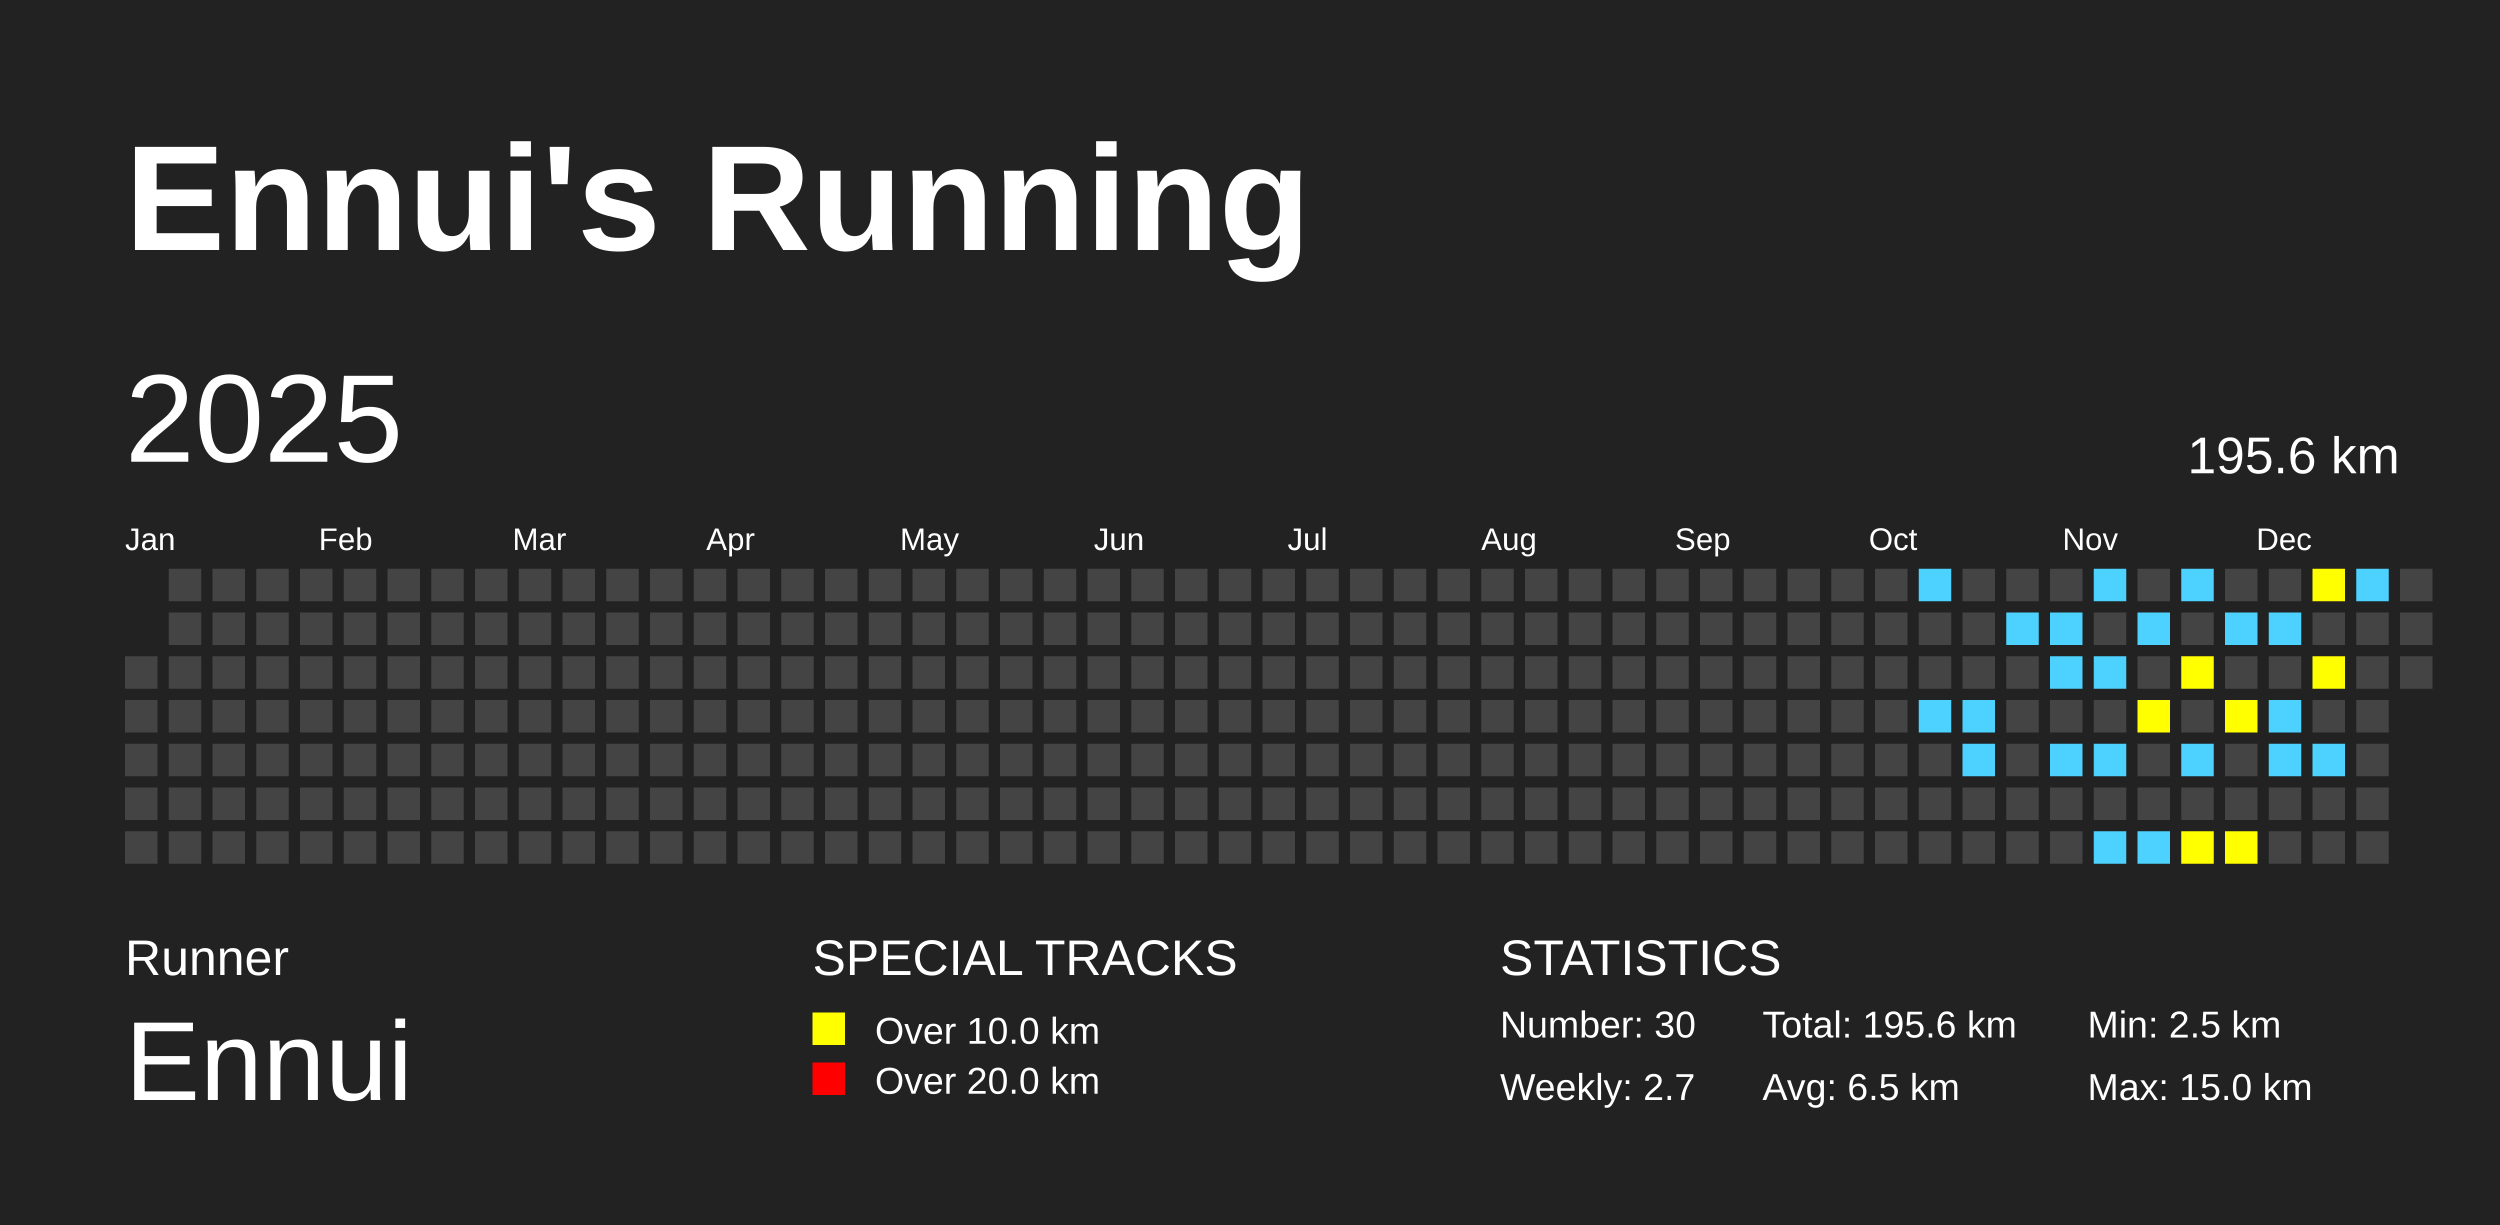
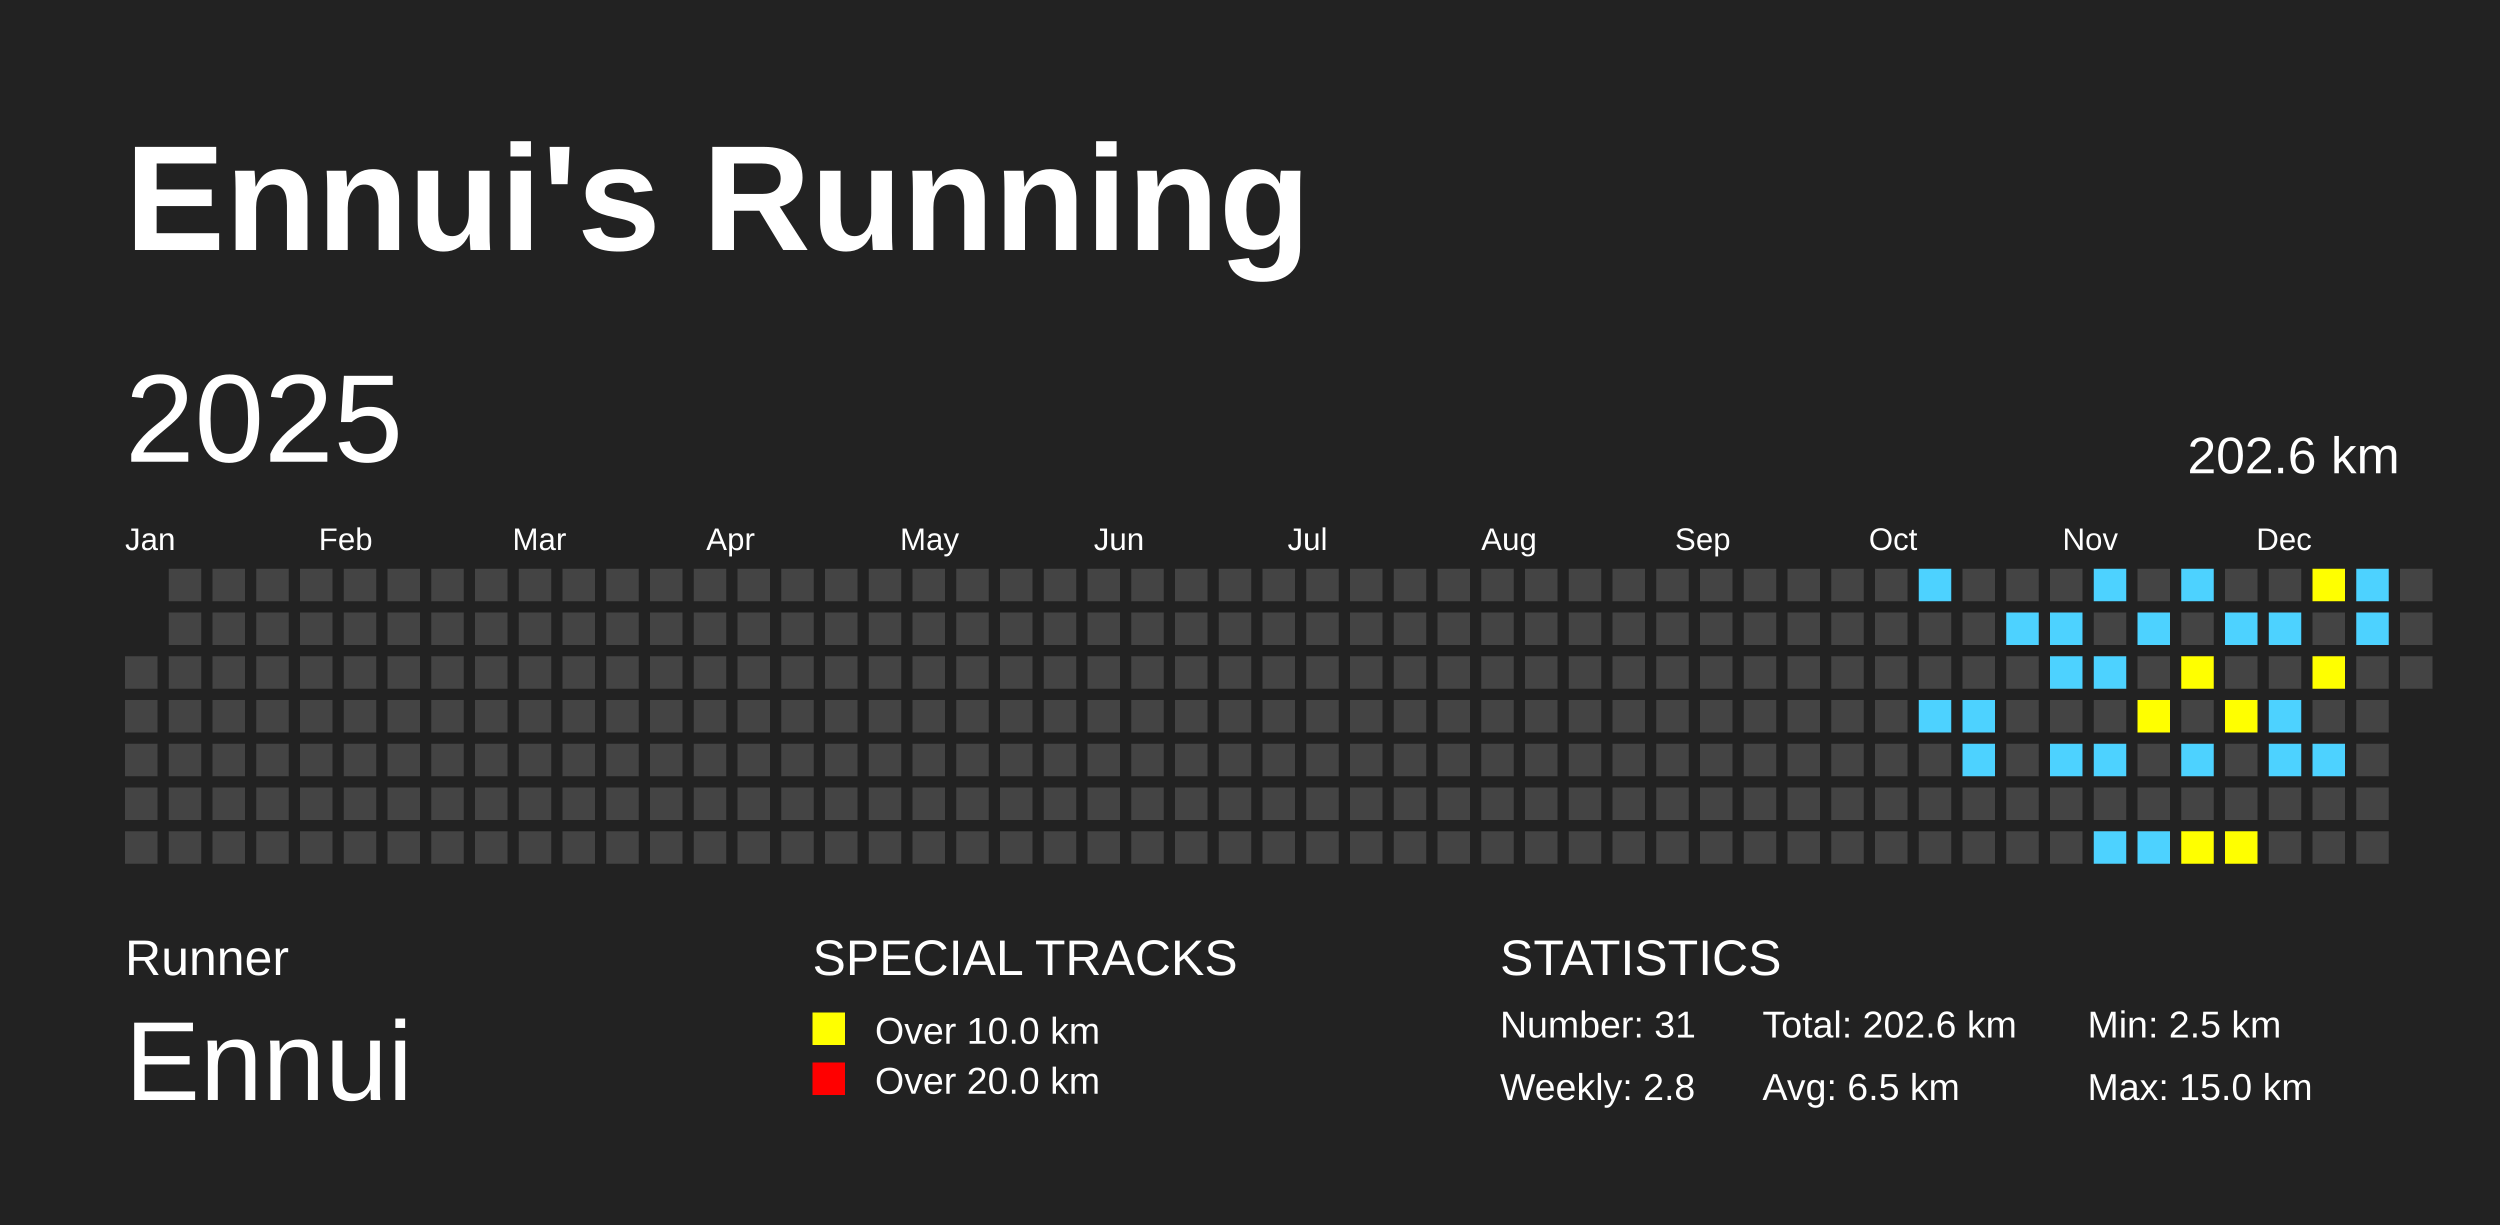
<svg xmlns="http://www.w3.org/2000/svg" baseProfile="full" height="98mm" version="1.1" viewBox="0,0,200,98" width="200mm">
  <defs />
  <rect fill="#222222" height="98" width="200" x="0" y="0" />
  <text fill="#FFFFFF" style="font-size:12px; font-family:Arial; font-weight:bold;" x="10" y="20">Ennui's Running</text>
  <text fill="#FFFFFF" style="font-size:4px; font-family:Arial" x="10" y="78">Runner</text>
  <text fill="#FFFFFF" style="font-size:9px; font-family:Arial" x="10" y="88">Ennui</text>
  <text fill="#FFFFFF" style="font-size:4px; font-family:Arial" x="65" y="78">SPECIAL TRACKS</text>
  <rect fill="yellow" height="2.6" width="2.6" x="65" y="81" />
  <text fill="#FFFFFF" style="font-size:3px; font-family:Arial" x="70" y="83.5">Over 10.0 km</text>
  <rect fill="red" height="2.6" width="2.6" x="65" y="85" />
  <text fill="#FFFFFF" style="font-size:3px; font-family:Arial" x="70" y="87.5">Over 20.0 km</text>
  <text fill="#FFFFFF" style="font-size:4px; font-family:Arial" x="120" y="78">STATISTICS</text>
-   <text fill="#FFFFFF" style="font-size:3px; font-family:Arial" x="120" y="83">Number: 30</text>
-   <text fill="#FFFFFF" style="font-size:3px; font-family:Arial" x="120" y="88">Weekly: 2.7</text>
-   <text fill="#FFFFFF" style="font-size:3px; font-family:Arial" x="141" y="83">Total: 195.6 km</text>
+   <text fill="#FFFFFF" style="font-size:3px; font-family:Arial" x="120" y="83">Number: 31</text>
+   <text fill="#FFFFFF" style="font-size:3px; font-family:Arial" x="120" y="88">Weekly: 2.8</text>
+   <text fill="#FFFFFF" style="font-size:3px; font-family:Arial" x="141" y="83">Total: 202.6 km</text>
  <text fill="#FFFFFF" style="font-size:3px; font-family:Arial" x="141" y="88">Avg: 6.5 km</text>
  <text fill="#FFFFFF" style="font-size:3px; font-family:Arial" x="167" y="83">Min: 2.5 km</text>
  <text fill="#FFFFFF" style="font-size:3px; font-family:Arial" x="167" y="88">Max: 15.0 km</text>
  <text dominant-baseline="hanging" fill="#FFFFFF" style="font-size:10.0px; font-family:Arial;" x="10" y="30">2025</text>
-   <text dominant-baseline="hanging" fill="#FFFFFF" style="font-size:4.125px; font-family:Arial;" x="175" y="35">195.6 km</text>
+   <text dominant-baseline="hanging" fill="#FFFFFF" style="font-size:4.125px; font-family:Arial;" x="175" y="35">202.6 km</text>
  <text fill="#FFFFFF" style="font-size:2.5px; font-family:Arial" x="10.0" y="44">Jan</text>
  <text fill="#FFFFFF" style="font-size:2.5px; font-family:Arial" x="25.5" y="44">Feb</text>
  <text fill="#FFFFFF" style="font-size:2.5px; font-family:Arial" x="41.0" y="44">Mar</text>
  <text fill="#FFFFFF" style="font-size:2.5px; font-family:Arial" x="56.5" y="44">Apr</text>
  <text fill="#FFFFFF" style="font-size:2.5px; font-family:Arial" x="72.0" y="44">May</text>
  <text fill="#FFFFFF" style="font-size:2.5px; font-family:Arial" x="87.5" y="44">Jun</text>
  <text fill="#FFFFFF" style="font-size:2.5px; font-family:Arial" x="103.0" y="44">Jul</text>
  <text fill="#FFFFFF" style="font-size:2.5px; font-family:Arial" x="118.5" y="44">Aug</text>
  <text fill="#FFFFFF" style="font-size:2.5px; font-family:Arial" x="134.0" y="44">Sep</text>
  <text fill="#FFFFFF" style="font-size:2.5px; font-family:Arial" x="149.5" y="44">Oct</text>
  <text fill="#FFFFFF" style="font-size:2.5px; font-family:Arial" x="165.0" y="44">Nov</text>
  <text fill="#FFFFFF" style="font-size:2.5px; font-family:Arial" x="180.5" y="44">Dec</text>
  <rect fill="#444444" height="2.6" width="2.6" x="10.0" y="52.5" />
  <rect fill="#444444" height="2.6" width="2.6" x="10.0" y="56.0" />
  <rect fill="#444444" height="2.6" width="2.6" x="10.0" y="59.5" />
  <rect fill="#444444" height="2.6" width="2.6" x="10.0" y="63.0" />
  <rect fill="#444444" height="2.6" width="2.6" x="10.0" y="66.5" />
  <rect fill="#444444" height="2.6" width="2.6" x="13.5" y="45.5" />
  <rect fill="#444444" height="2.6" width="2.6" x="13.5" y="49.0" />
  <rect fill="#444444" height="2.6" width="2.6" x="13.5" y="52.5" />
  <rect fill="#444444" height="2.6" width="2.6" x="13.5" y="56.0" />
  <rect fill="#444444" height="2.6" width="2.6" x="13.5" y="59.5" />
  <rect fill="#444444" height="2.6" width="2.6" x="13.5" y="63.0" />
  <rect fill="#444444" height="2.6" width="2.6" x="13.5" y="66.5" />
  <rect fill="#444444" height="2.6" width="2.6" x="17.0" y="45.5" />
  <rect fill="#444444" height="2.6" width="2.6" x="17.0" y="49.0" />
  <rect fill="#444444" height="2.6" width="2.6" x="17.0" y="52.5" />
  <rect fill="#444444" height="2.6" width="2.6" x="17.0" y="56.0" />
  <rect fill="#444444" height="2.6" width="2.6" x="17.0" y="59.5" />
  <rect fill="#444444" height="2.6" width="2.6" x="17.0" y="63.0" />
  <rect fill="#444444" height="2.6" width="2.6" x="17.0" y="66.5" />
  <rect fill="#444444" height="2.6" width="2.6" x="20.5" y="45.5" />
  <rect fill="#444444" height="2.6" width="2.6" x="20.5" y="49.0" />
  <rect fill="#444444" height="2.6" width="2.6" x="20.5" y="52.5" />
  <rect fill="#444444" height="2.6" width="2.6" x="20.5" y="56.0" />
  <rect fill="#444444" height="2.6" width="2.6" x="20.5" y="59.5" />
  <rect fill="#444444" height="2.6" width="2.6" x="20.5" y="63.0" />
  <rect fill="#444444" height="2.6" width="2.6" x="20.5" y="66.5" />
  <rect fill="#444444" height="2.6" width="2.6" x="24.0" y="45.5" />
  <rect fill="#444444" height="2.6" width="2.6" x="24.0" y="49.0" />
  <rect fill="#444444" height="2.6" width="2.6" x="24.0" y="52.5" />
  <rect fill="#444444" height="2.6" width="2.6" x="24.0" y="56.0" />
  <rect fill="#444444" height="2.6" width="2.6" x="24.0" y="59.5" />
  <rect fill="#444444" height="2.6" width="2.6" x="24.0" y="63.0" />
  <rect fill="#444444" height="2.6" width="2.6" x="24.0" y="66.5" />
  <rect fill="#444444" height="2.6" width="2.6" x="27.5" y="45.5" />
  <rect fill="#444444" height="2.6" width="2.6" x="27.5" y="49.0" />
  <rect fill="#444444" height="2.6" width="2.6" x="27.5" y="52.5" />
  <rect fill="#444444" height="2.6" width="2.6" x="27.5" y="56.0" />
  <rect fill="#444444" height="2.6" width="2.6" x="27.5" y="59.5" />
  <rect fill="#444444" height="2.6" width="2.6" x="27.5" y="63.0" />
  <rect fill="#444444" height="2.6" width="2.6" x="27.5" y="66.5" />
  <rect fill="#444444" height="2.6" width="2.6" x="31.0" y="45.5" />
  <rect fill="#444444" height="2.6" width="2.6" x="31.0" y="49.0" />
  <rect fill="#444444" height="2.6" width="2.6" x="31.0" y="52.5" />
  <rect fill="#444444" height="2.6" width="2.6" x="31.0" y="56.0" />
  <rect fill="#444444" height="2.6" width="2.6" x="31.0" y="59.5" />
  <rect fill="#444444" height="2.6" width="2.6" x="31.0" y="63.0" />
  <rect fill="#444444" height="2.6" width="2.6" x="31.0" y="66.5" />
  <rect fill="#444444" height="2.6" width="2.6" x="34.5" y="45.5" />
  <rect fill="#444444" height="2.6" width="2.6" x="34.5" y="49.0" />
  <rect fill="#444444" height="2.6" width="2.6" x="34.5" y="52.5" />
  <rect fill="#444444" height="2.6" width="2.6" x="34.5" y="56.0" />
  <rect fill="#444444" height="2.6" width="2.6" x="34.5" y="59.5" />
  <rect fill="#444444" height="2.6" width="2.6" x="34.5" y="63.0" />
  <rect fill="#444444" height="2.6" width="2.6" x="34.5" y="66.5" />
  <rect fill="#444444" height="2.6" width="2.6" x="38.0" y="45.5" />
  <rect fill="#444444" height="2.6" width="2.6" x="38.0" y="49.0" />
  <rect fill="#444444" height="2.6" width="2.6" x="38.0" y="52.5" />
  <rect fill="#444444" height="2.6" width="2.6" x="38.0" y="56.0" />
  <rect fill="#444444" height="2.6" width="2.6" x="38.0" y="59.5" />
  <rect fill="#444444" height="2.6" width="2.6" x="38.0" y="63.0" />
  <rect fill="#444444" height="2.6" width="2.6" x="38.0" y="66.5" />
  <rect fill="#444444" height="2.6" width="2.6" x="41.5" y="45.5" />
  <rect fill="#444444" height="2.6" width="2.6" x="41.5" y="49.0" />
  <rect fill="#444444" height="2.6" width="2.6" x="41.5" y="52.5" />
  <rect fill="#444444" height="2.6" width="2.6" x="41.5" y="56.0" />
  <rect fill="#444444" height="2.6" width="2.6" x="41.5" y="59.5" />
  <rect fill="#444444" height="2.6" width="2.6" x="41.5" y="63.0" />
  <rect fill="#444444" height="2.6" width="2.6" x="41.5" y="66.5" />
  <rect fill="#444444" height="2.6" width="2.6" x="45.0" y="45.5" />
  <rect fill="#444444" height="2.6" width="2.6" x="45.0" y="49.0" />
  <rect fill="#444444" height="2.6" width="2.6" x="45.0" y="52.5" />
  <rect fill="#444444" height="2.6" width="2.6" x="45.0" y="56.0" />
  <rect fill="#444444" height="2.6" width="2.6" x="45.0" y="59.5" />
  <rect fill="#444444" height="2.6" width="2.6" x="45.0" y="63.0" />
  <rect fill="#444444" height="2.6" width="2.6" x="45.0" y="66.5" />
  <rect fill="#444444" height="2.6" width="2.6" x="48.5" y="45.5" />
  <rect fill="#444444" height="2.6" width="2.6" x="48.5" y="49.0" />
  <rect fill="#444444" height="2.6" width="2.6" x="48.5" y="52.5" />
  <rect fill="#444444" height="2.6" width="2.6" x="48.5" y="56.0" />
  <rect fill="#444444" height="2.6" width="2.6" x="48.5" y="59.5" />
  <rect fill="#444444" height="2.6" width="2.6" x="48.5" y="63.0" />
  <rect fill="#444444" height="2.6" width="2.6" x="48.5" y="66.5" />
  <rect fill="#444444" height="2.6" width="2.6" x="52.0" y="45.5" />
  <rect fill="#444444" height="2.6" width="2.6" x="52.0" y="49.0" />
  <rect fill="#444444" height="2.6" width="2.6" x="52.0" y="52.5" />
  <rect fill="#444444" height="2.6" width="2.6" x="52.0" y="56.0" />
  <rect fill="#444444" height="2.6" width="2.6" x="52.0" y="59.5" />
  <rect fill="#444444" height="2.6" width="2.6" x="52.0" y="63.0" />
  <rect fill="#444444" height="2.6" width="2.6" x="52.0" y="66.5" />
  <rect fill="#444444" height="2.6" width="2.6" x="55.5" y="45.5" />
  <rect fill="#444444" height="2.6" width="2.6" x="55.5" y="49.0" />
  <rect fill="#444444" height="2.6" width="2.6" x="55.5" y="52.5" />
  <rect fill="#444444" height="2.6" width="2.6" x="55.5" y="56.0" />
  <rect fill="#444444" height="2.6" width="2.6" x="55.5" y="59.5" />
  <rect fill="#444444" height="2.6" width="2.6" x="55.5" y="63.0" />
  <rect fill="#444444" height="2.6" width="2.6" x="55.5" y="66.5" />
  <rect fill="#444444" height="2.6" width="2.6" x="59.0" y="45.5" />
  <rect fill="#444444" height="2.6" width="2.6" x="59.0" y="49.0" />
  <rect fill="#444444" height="2.6" width="2.6" x="59.0" y="52.5" />
  <rect fill="#444444" height="2.6" width="2.6" x="59.0" y="56.0" />
  <rect fill="#444444" height="2.6" width="2.6" x="59.0" y="59.5" />
  <rect fill="#444444" height="2.6" width="2.6" x="59.0" y="63.0" />
  <rect fill="#444444" height="2.6" width="2.6" x="59.0" y="66.5" />
  <rect fill="#444444" height="2.6" width="2.6" x="62.5" y="45.5" />
  <rect fill="#444444" height="2.6" width="2.6" x="62.5" y="49.0" />
  <rect fill="#444444" height="2.6" width="2.6" x="62.5" y="52.5" />
  <rect fill="#444444" height="2.6" width="2.6" x="62.5" y="56.0" />
  <rect fill="#444444" height="2.6" width="2.6" x="62.5" y="59.5" />
  <rect fill="#444444" height="2.6" width="2.6" x="62.5" y="63.0" />
  <rect fill="#444444" height="2.6" width="2.6" x="62.5" y="66.5" />
  <rect fill="#444444" height="2.6" width="2.6" x="66.0" y="45.5" />
  <rect fill="#444444" height="2.6" width="2.6" x="66.0" y="49.0" />
  <rect fill="#444444" height="2.6" width="2.6" x="66.0" y="52.5" />
  <rect fill="#444444" height="2.6" width="2.6" x="66.0" y="56.0" />
  <rect fill="#444444" height="2.6" width="2.6" x="66.0" y="59.5" />
  <rect fill="#444444" height="2.6" width="2.6" x="66.0" y="63.0" />
  <rect fill="#444444" height="2.6" width="2.6" x="66.0" y="66.5" />
  <rect fill="#444444" height="2.6" width="2.6" x="69.5" y="45.5" />
  <rect fill="#444444" height="2.6" width="2.6" x="69.5" y="49.0" />
  <rect fill="#444444" height="2.6" width="2.6" x="69.5" y="52.5" />
  <rect fill="#444444" height="2.6" width="2.6" x="69.5" y="56.0" />
  <rect fill="#444444" height="2.6" width="2.6" x="69.5" y="59.5" />
  <rect fill="#444444" height="2.6" width="2.6" x="69.5" y="63.0" />
  <rect fill="#444444" height="2.6" width="2.6" x="69.5" y="66.5" />
  <rect fill="#444444" height="2.6" width="2.6" x="73.0" y="45.5" />
  <rect fill="#444444" height="2.6" width="2.6" x="73.0" y="49.0" />
  <rect fill="#444444" height="2.6" width="2.6" x="73.0" y="52.5" />
  <rect fill="#444444" height="2.6" width="2.6" x="73.0" y="56.0" />
  <rect fill="#444444" height="2.6" width="2.6" x="73.0" y="59.5" />
  <rect fill="#444444" height="2.6" width="2.6" x="73.0" y="63.0" />
  <rect fill="#444444" height="2.6" width="2.6" x="73.0" y="66.5" />
  <rect fill="#444444" height="2.6" width="2.6" x="76.5" y="45.5" />
  <rect fill="#444444" height="2.6" width="2.6" x="76.5" y="49.0" />
  <rect fill="#444444" height="2.6" width="2.6" x="76.5" y="52.5" />
  <rect fill="#444444" height="2.6" width="2.6" x="76.5" y="56.0" />
  <rect fill="#444444" height="2.6" width="2.6" x="76.5" y="59.5" />
  <rect fill="#444444" height="2.6" width="2.6" x="76.5" y="63.0" />
  <rect fill="#444444" height="2.6" width="2.6" x="76.5" y="66.5" />
  <rect fill="#444444" height="2.6" width="2.6" x="80.0" y="45.5" />
  <rect fill="#444444" height="2.6" width="2.6" x="80.0" y="49.0" />
  <rect fill="#444444" height="2.6" width="2.6" x="80.0" y="52.5" />
  <rect fill="#444444" height="2.6" width="2.6" x="80.0" y="56.0" />
  <rect fill="#444444" height="2.6" width="2.6" x="80.0" y="59.5" />
  <rect fill="#444444" height="2.6" width="2.6" x="80.0" y="63.0" />
  <rect fill="#444444" height="2.6" width="2.6" x="80.0" y="66.5" />
  <rect fill="#444444" height="2.6" width="2.6" x="83.5" y="45.5" />
  <rect fill="#444444" height="2.6" width="2.6" x="83.5" y="49.0" />
  <rect fill="#444444" height="2.6" width="2.6" x="83.5" y="52.5" />
  <rect fill="#444444" height="2.6" width="2.6" x="83.5" y="56.0" />
  <rect fill="#444444" height="2.6" width="2.6" x="83.5" y="59.5" />
  <rect fill="#444444" height="2.6" width="2.6" x="83.5" y="63.0" />
  <rect fill="#444444" height="2.6" width="2.6" x="83.5" y="66.5" />
  <rect fill="#444444" height="2.6" width="2.6" x="87.0" y="45.5" />
  <rect fill="#444444" height="2.6" width="2.6" x="87.0" y="49.0" />
  <rect fill="#444444" height="2.6" width="2.6" x="87.0" y="52.5" />
  <rect fill="#444444" height="2.6" width="2.6" x="87.0" y="56.0" />
  <rect fill="#444444" height="2.6" width="2.6" x="87.0" y="59.5" />
  <rect fill="#444444" height="2.6" width="2.6" x="87.0" y="63.0" />
  <rect fill="#444444" height="2.6" width="2.6" x="87.0" y="66.5" />
  <rect fill="#444444" height="2.6" width="2.6" x="90.5" y="45.5" />
  <rect fill="#444444" height="2.6" width="2.6" x="90.5" y="49.0" />
  <rect fill="#444444" height="2.6" width="2.6" x="90.5" y="52.5" />
  <rect fill="#444444" height="2.6" width="2.6" x="90.5" y="56.0" />
  <rect fill="#444444" height="2.6" width="2.6" x="90.5" y="59.5" />
  <rect fill="#444444" height="2.6" width="2.6" x="90.5" y="63.0" />
  <rect fill="#444444" height="2.6" width="2.6" x="90.5" y="66.5" />
  <rect fill="#444444" height="2.6" width="2.6" x="94.0" y="45.5" />
  <rect fill="#444444" height="2.6" width="2.6" x="94.0" y="49.0" />
  <rect fill="#444444" height="2.6" width="2.6" x="94.0" y="52.5" />
  <rect fill="#444444" height="2.6" width="2.6" x="94.0" y="56.0" />
  <rect fill="#444444" height="2.6" width="2.6" x="94.0" y="59.5" />
  <rect fill="#444444" height="2.6" width="2.6" x="94.0" y="63.0" />
  <rect fill="#444444" height="2.6" width="2.6" x="94.0" y="66.5" />
  <rect fill="#444444" height="2.6" width="2.6" x="97.5" y="45.5" />
  <rect fill="#444444" height="2.6" width="2.6" x="97.5" y="49.0" />
  <rect fill="#444444" height="2.6" width="2.6" x="97.5" y="52.5" />
  <rect fill="#444444" height="2.6" width="2.6" x="97.5" y="56.0" />
  <rect fill="#444444" height="2.6" width="2.6" x="97.5" y="59.5" />
  <rect fill="#444444" height="2.6" width="2.6" x="97.5" y="63.0" />
  <rect fill="#444444" height="2.6" width="2.6" x="97.5" y="66.5" />
  <rect fill="#444444" height="2.6" width="2.6" x="101.0" y="45.5" />
  <rect fill="#444444" height="2.6" width="2.6" x="101.0" y="49.0" />
  <rect fill="#444444" height="2.6" width="2.6" x="101.0" y="52.5" />
  <rect fill="#444444" height="2.6" width="2.6" x="101.0" y="56.0" />
  <rect fill="#444444" height="2.6" width="2.6" x="101.0" y="59.5" />
  <rect fill="#444444" height="2.6" width="2.6" x="101.0" y="63.0" />
  <rect fill="#444444" height="2.6" width="2.6" x="101.0" y="66.5" />
  <rect fill="#444444" height="2.6" width="2.6" x="104.5" y="45.5" />
  <rect fill="#444444" height="2.6" width="2.6" x="104.5" y="49.0" />
  <rect fill="#444444" height="2.6" width="2.6" x="104.5" y="52.5" />
  <rect fill="#444444" height="2.6" width="2.6" x="104.5" y="56.0" />
  <rect fill="#444444" height="2.6" width="2.6" x="104.5" y="59.5" />
  <rect fill="#444444" height="2.6" width="2.6" x="104.5" y="63.0" />
  <rect fill="#444444" height="2.6" width="2.6" x="104.5" y="66.5" />
  <rect fill="#444444" height="2.6" width="2.6" x="108.0" y="45.5" />
  <rect fill="#444444" height="2.6" width="2.6" x="108.0" y="49.0" />
  <rect fill="#444444" height="2.6" width="2.6" x="108.0" y="52.5" />
  <rect fill="#444444" height="2.6" width="2.6" x="108.0" y="56.0" />
  <rect fill="#444444" height="2.6" width="2.6" x="108.0" y="59.5" />
  <rect fill="#444444" height="2.6" width="2.6" x="108.0" y="63.0" />
  <rect fill="#444444" height="2.6" width="2.6" x="108.0" y="66.5" />
  <rect fill="#444444" height="2.6" width="2.6" x="111.5" y="45.5" />
  <rect fill="#444444" height="2.6" width="2.6" x="111.5" y="49.0" />
  <rect fill="#444444" height="2.6" width="2.6" x="111.5" y="52.5" />
  <rect fill="#444444" height="2.6" width="2.6" x="111.5" y="56.0" />
  <rect fill="#444444" height="2.6" width="2.6" x="111.5" y="59.5" />
  <rect fill="#444444" height="2.6" width="2.6" x="111.5" y="63.0" />
  <rect fill="#444444" height="2.6" width="2.6" x="111.5" y="66.5" />
  <rect fill="#444444" height="2.6" width="2.6" x="115.0" y="45.5" />
  <rect fill="#444444" height="2.6" width="2.6" x="115.0" y="49.0" />
  <rect fill="#444444" height="2.6" width="2.6" x="115.0" y="52.5" />
  <rect fill="#444444" height="2.6" width="2.6" x="115.0" y="56.0" />
  <rect fill="#444444" height="2.6" width="2.6" x="115.0" y="59.5" />
  <rect fill="#444444" height="2.6" width="2.6" x="115.0" y="63.0" />
  <rect fill="#444444" height="2.6" width="2.6" x="115.0" y="66.5" />
  <rect fill="#444444" height="2.6" width="2.6" x="118.5" y="45.5" />
  <rect fill="#444444" height="2.6" width="2.6" x="118.5" y="49.0" />
  <rect fill="#444444" height="2.6" width="2.6" x="118.5" y="52.5" />
  <rect fill="#444444" height="2.6" width="2.6" x="118.5" y="56.0" />
  <rect fill="#444444" height="2.6" width="2.6" x="118.5" y="59.5" />
  <rect fill="#444444" height="2.6" width="2.6" x="118.5" y="63.0" />
  <rect fill="#444444" height="2.6" width="2.6" x="118.5" y="66.5" />
  <rect fill="#444444" height="2.6" width="2.6" x="122.0" y="45.5" />
  <rect fill="#444444" height="2.6" width="2.6" x="122.0" y="49.0" />
  <rect fill="#444444" height="2.6" width="2.6" x="122.0" y="52.5" />
  <rect fill="#444444" height="2.6" width="2.6" x="122.0" y="56.0" />
  <rect fill="#444444" height="2.6" width="2.6" x="122.0" y="59.5" />
  <rect fill="#444444" height="2.6" width="2.6" x="122.0" y="63.0" />
  <rect fill="#444444" height="2.6" width="2.6" x="122.0" y="66.5" />
  <rect fill="#444444" height="2.6" width="2.6" x="125.5" y="45.5" />
  <rect fill="#444444" height="2.6" width="2.6" x="125.5" y="49.0" />
  <rect fill="#444444" height="2.6" width="2.6" x="125.5" y="52.5" />
  <rect fill="#444444" height="2.6" width="2.6" x="125.5" y="56.0" />
  <rect fill="#444444" height="2.6" width="2.6" x="125.5" y="59.5" />
  <rect fill="#444444" height="2.6" width="2.6" x="125.5" y="63.0" />
  <rect fill="#444444" height="2.6" width="2.6" x="125.5" y="66.5" />
  <rect fill="#444444" height="2.6" width="2.6" x="129.0" y="45.5" />
  <rect fill="#444444" height="2.6" width="2.6" x="129.0" y="49.0" />
  <rect fill="#444444" height="2.6" width="2.6" x="129.0" y="52.5" />
  <rect fill="#444444" height="2.6" width="2.6" x="129.0" y="56.0" />
  <rect fill="#444444" height="2.6" width="2.6" x="129.0" y="59.5" />
  <rect fill="#444444" height="2.6" width="2.6" x="129.0" y="63.0" />
  <rect fill="#444444" height="2.6" width="2.6" x="129.0" y="66.5" />
  <rect fill="#444444" height="2.6" width="2.6" x="132.5" y="45.5" />
  <rect fill="#444444" height="2.6" width="2.6" x="132.5" y="49.0" />
  <rect fill="#444444" height="2.6" width="2.6" x="132.5" y="52.5" />
  <rect fill="#444444" height="2.6" width="2.6" x="132.5" y="56.0" />
  <rect fill="#444444" height="2.6" width="2.6" x="132.5" y="59.5" />
  <rect fill="#444444" height="2.6" width="2.6" x="132.5" y="63.0" />
  <rect fill="#444444" height="2.6" width="2.6" x="132.5" y="66.5" />
  <rect fill="#444444" height="2.6" width="2.6" x="136.0" y="45.5" />
  <rect fill="#444444" height="2.6" width="2.6" x="136.0" y="49.0" />
  <rect fill="#444444" height="2.6" width="2.6" x="136.0" y="52.5" />
  <rect fill="#444444" height="2.6" width="2.6" x="136.0" y="56.0" />
  <rect fill="#444444" height="2.6" width="2.6" x="136.0" y="59.5" />
  <rect fill="#444444" height="2.6" width="2.6" x="136.0" y="63.0" />
  <rect fill="#444444" height="2.6" width="2.6" x="136.0" y="66.5" />
  <rect fill="#444444" height="2.6" width="2.6" x="139.5" y="45.5" />
  <rect fill="#444444" height="2.6" width="2.6" x="139.5" y="49.0" />
  <rect fill="#444444" height="2.6" width="2.6" x="139.5" y="52.5" />
  <rect fill="#444444" height="2.6" width="2.6" x="139.5" y="56.0" />
  <rect fill="#444444" height="2.6" width="2.6" x="139.5" y="59.5" />
  <rect fill="#444444" height="2.6" width="2.6" x="139.5" y="63.0" />
  <rect fill="#444444" height="2.6" width="2.6" x="139.5" y="66.5" />
  <rect fill="#444444" height="2.6" width="2.6" x="143.0" y="45.5" />
  <rect fill="#444444" height="2.6" width="2.6" x="143.0" y="49.0" />
  <rect fill="#444444" height="2.6" width="2.6" x="143.0" y="52.5" />
  <rect fill="#444444" height="2.6" width="2.6" x="143.0" y="56.0" />
  <rect fill="#444444" height="2.6" width="2.6" x="143.0" y="59.5" />
  <rect fill="#444444" height="2.6" width="2.6" x="143.0" y="63.0" />
  <rect fill="#444444" height="2.6" width="2.6" x="143.0" y="66.5" />
  <rect fill="#444444" height="2.6" width="2.6" x="146.5" y="45.5" />
  <rect fill="#444444" height="2.6" width="2.6" x="146.5" y="49.0" />
  <rect fill="#444444" height="2.6" width="2.6" x="146.5" y="52.5" />
  <rect fill="#444444" height="2.6" width="2.6" x="146.5" y="56.0" />
  <rect fill="#444444" height="2.6" width="2.6" x="146.5" y="59.5" />
  <rect fill="#444444" height="2.6" width="2.6" x="146.5" y="63.0" />
  <rect fill="#444444" height="2.6" width="2.6" x="146.5" y="66.5" />
  <rect fill="#444444" height="2.6" width="2.6" x="150.0" y="45.5" />
  <rect fill="#444444" height="2.6" width="2.6" x="150.0" y="49.0" />
  <rect fill="#444444" height="2.6" width="2.6" x="150.0" y="52.5" />
  <rect fill="#444444" height="2.6" width="2.6" x="150.0" y="56.0" />
  <rect fill="#444444" height="2.6" width="2.6" x="150.0" y="59.5" />
  <rect fill="#444444" height="2.6" width="2.6" x="150.0" y="63.0" />
  <rect fill="#444444" height="2.6" width="2.6" x="150.0" y="66.5" />
  <rect fill="#4DD2FF" height="2.6" width="2.6" x="153.5" y="45.5" />
  <rect fill="#444444" height="2.6" width="2.6" x="153.5" y="49.0" />
  <rect fill="#444444" height="2.6" width="2.6" x="153.5" y="52.5" />
  <rect fill="#4DD2FF" height="2.6" width="2.6" x="153.5" y="56.0" />
  <rect fill="#444444" height="2.6" width="2.6" x="153.5" y="59.5" />
  <rect fill="#444444" height="2.6" width="2.6" x="153.5" y="63.0" />
  <rect fill="#444444" height="2.6" width="2.6" x="153.5" y="66.5" />
  <rect fill="#444444" height="2.6" width="2.6" x="157.0" y="45.5" />
  <rect fill="#444444" height="2.6" width="2.6" x="157.0" y="49.0" />
  <rect fill="#444444" height="2.6" width="2.6" x="157.0" y="52.5" />
  <rect fill="#4DD2FF" height="2.6" width="2.6" x="157.0" y="56.0" />
  <rect fill="#4DD2FF" height="2.6" width="2.6" x="157.0" y="59.5" />
  <rect fill="#444444" height="2.6" width="2.6" x="157.0" y="63.0" />
  <rect fill="#444444" height="2.6" width="2.6" x="157.0" y="66.5" />
  <rect fill="#444444" height="2.6" width="2.6" x="160.5" y="45.5" />
  <rect fill="#4DD2FF" height="2.6" width="2.6" x="160.5" y="49.0" />
  <rect fill="#444444" height="2.6" width="2.6" x="160.5" y="52.5" />
  <rect fill="#444444" height="2.6" width="2.6" x="160.5" y="56.0" />
  <rect fill="#444444" height="2.6" width="2.6" x="160.5" y="59.5" />
  <rect fill="#444444" height="2.6" width="2.6" x="160.5" y="63.0" />
  <rect fill="#444444" height="2.6" width="2.6" x="160.5" y="66.5" />
  <rect fill="#444444" height="2.6" width="2.6" x="164.0" y="45.5" />
  <rect fill="#4DD2FF" height="2.6" width="2.6" x="164.0" y="49.0" />
  <rect fill="#4DD2FF" height="2.6" width="2.6" x="164.0" y="52.5" />
  <rect fill="#444444" height="2.6" width="2.6" x="164.0" y="56.0" />
  <rect fill="#4DD2FF" height="2.6" width="2.6" x="164.0" y="59.5" />
  <rect fill="#444444" height="2.6" width="2.6" x="164.0" y="63.0" />
  <rect fill="#444444" height="2.6" width="2.6" x="164.0" y="66.5" />
  <rect fill="#4DD2FF" height="2.6" width="2.6" x="167.5" y="45.5" />
  <rect fill="#444444" height="2.6" width="2.6" x="167.5" y="49.0" />
  <rect fill="#4DD2FF" height="2.6" width="2.6" x="167.5" y="52.5" />
  <rect fill="#444444" height="2.6" width="2.6" x="167.5" y="56.0" />
  <rect fill="#4DD2FF" height="2.6" width="2.6" x="167.5" y="59.5" />
  <rect fill="#444444" height="2.6" width="2.6" x="167.5" y="63.0" />
  <rect fill="#4DD2FF" height="2.6" width="2.6" x="167.5" y="66.5" />
  <rect fill="#444444" height="2.6" width="2.6" x="171.0" y="45.5" />
  <rect fill="#4DD2FF" height="2.6" width="2.6" x="171.0" y="49.0" />
  <rect fill="#444444" height="2.6" width="2.6" x="171.0" y="52.5" />
  <rect fill="yellow" height="2.6" width="2.6" x="171.0" y="56.0" />
  <rect fill="#444444" height="2.6" width="2.6" x="171.0" y="59.5" />
  <rect fill="#444444" height="2.6" width="2.6" x="171.0" y="63.0" />
  <rect fill="#4DD2FF" height="2.6" width="2.6" x="171.0" y="66.5" />
  <rect fill="#4DD2FF" height="2.6" width="2.6" x="174.5" y="45.5" />
  <rect fill="#444444" height="2.6" width="2.6" x="174.5" y="49.0" />
  <rect fill="yellow" height="2.6" width="2.6" x="174.5" y="52.5" />
  <rect fill="#444444" height="2.6" width="2.6" x="174.5" y="56.0" />
  <rect fill="#4DD2FF" height="2.6" width="2.6" x="174.5" y="59.5" />
  <rect fill="#444444" height="2.6" width="2.6" x="174.5" y="63.0" />
  <rect fill="yellow" height="2.6" width="2.6" x="174.5" y="66.5" />
  <rect fill="#444444" height="2.6" width="2.6" x="178.0" y="45.5" />
  <rect fill="#4DD2FF" height="2.6" width="2.6" x="178.0" y="49.0" />
  <rect fill="#444444" height="2.6" width="2.6" x="178.0" y="52.5" />
  <rect fill="yellow" height="2.6" width="2.6" x="178.0" y="56.0" />
  <rect fill="#444444" height="2.6" width="2.6" x="178.0" y="59.5" />
  <rect fill="#444444" height="2.6" width="2.6" x="178.0" y="63.0" />
  <rect fill="yellow" height="2.6" width="2.6" x="178.0" y="66.5" />
  <rect fill="#444444" height="2.6" width="2.6" x="181.5" y="45.5" />
  <rect fill="#4DD2FF" height="2.6" width="2.6" x="181.5" y="49.0" />
  <rect fill="#444444" height="2.6" width="2.6" x="181.5" y="52.5" />
  <rect fill="#4DD2FF" height="2.6" width="2.6" x="181.5" y="56.0" />
  <rect fill="#4DD2FF" height="2.6" width="2.6" x="181.5" y="59.5" />
  <rect fill="#444444" height="2.6" width="2.6" x="181.5" y="63.0" />
  <rect fill="#444444" height="2.6" width="2.6" x="181.5" y="66.5" />
  <rect fill="yellow" height="2.6" width="2.6" x="185.0" y="45.5" />
  <rect fill="#444444" height="2.6" width="2.6" x="185.0" y="49.0" />
  <rect fill="yellow" height="2.6" width="2.6" x="185.0" y="52.5" />
  <rect fill="#444444" height="2.6" width="2.6" x="185.0" y="56.0" />
  <rect fill="#4DD2FF" height="2.6" width="2.6" x="185.0" y="59.5" />
  <rect fill="#444444" height="2.6" width="2.6" x="185.0" y="63.0" />
  <rect fill="#444444" height="2.6" width="2.6" x="185.0" y="66.5" />
  <rect fill="#4DD2FF" height="2.6" width="2.6" x="188.5" y="45.5" />
-   <rect fill="#444444" height="2.6" width="2.6" x="188.5" y="49.0" />
+   <rect fill="#4DD2FF" height="2.6" width="2.6" x="188.5" y="49.0" />
  <rect fill="#444444" height="2.6" width="2.6" x="188.5" y="52.5" />
  <rect fill="#444444" height="2.6" width="2.6" x="188.5" y="56.0" />
  <rect fill="#444444" height="2.6" width="2.6" x="188.5" y="59.5" />
  <rect fill="#444444" height="2.6" width="2.6" x="188.5" y="63.0" />
  <rect fill="#444444" height="2.6" width="2.6" x="188.5" y="66.5" />
  <rect fill="#444444" height="2.6" width="2.6" x="192.0" y="45.5" />
  <rect fill="#444444" height="2.6" width="2.6" x="192.0" y="49.0" />
  <rect fill="#444444" height="2.6" width="2.6" x="192.0" y="52.5" />
</svg>
